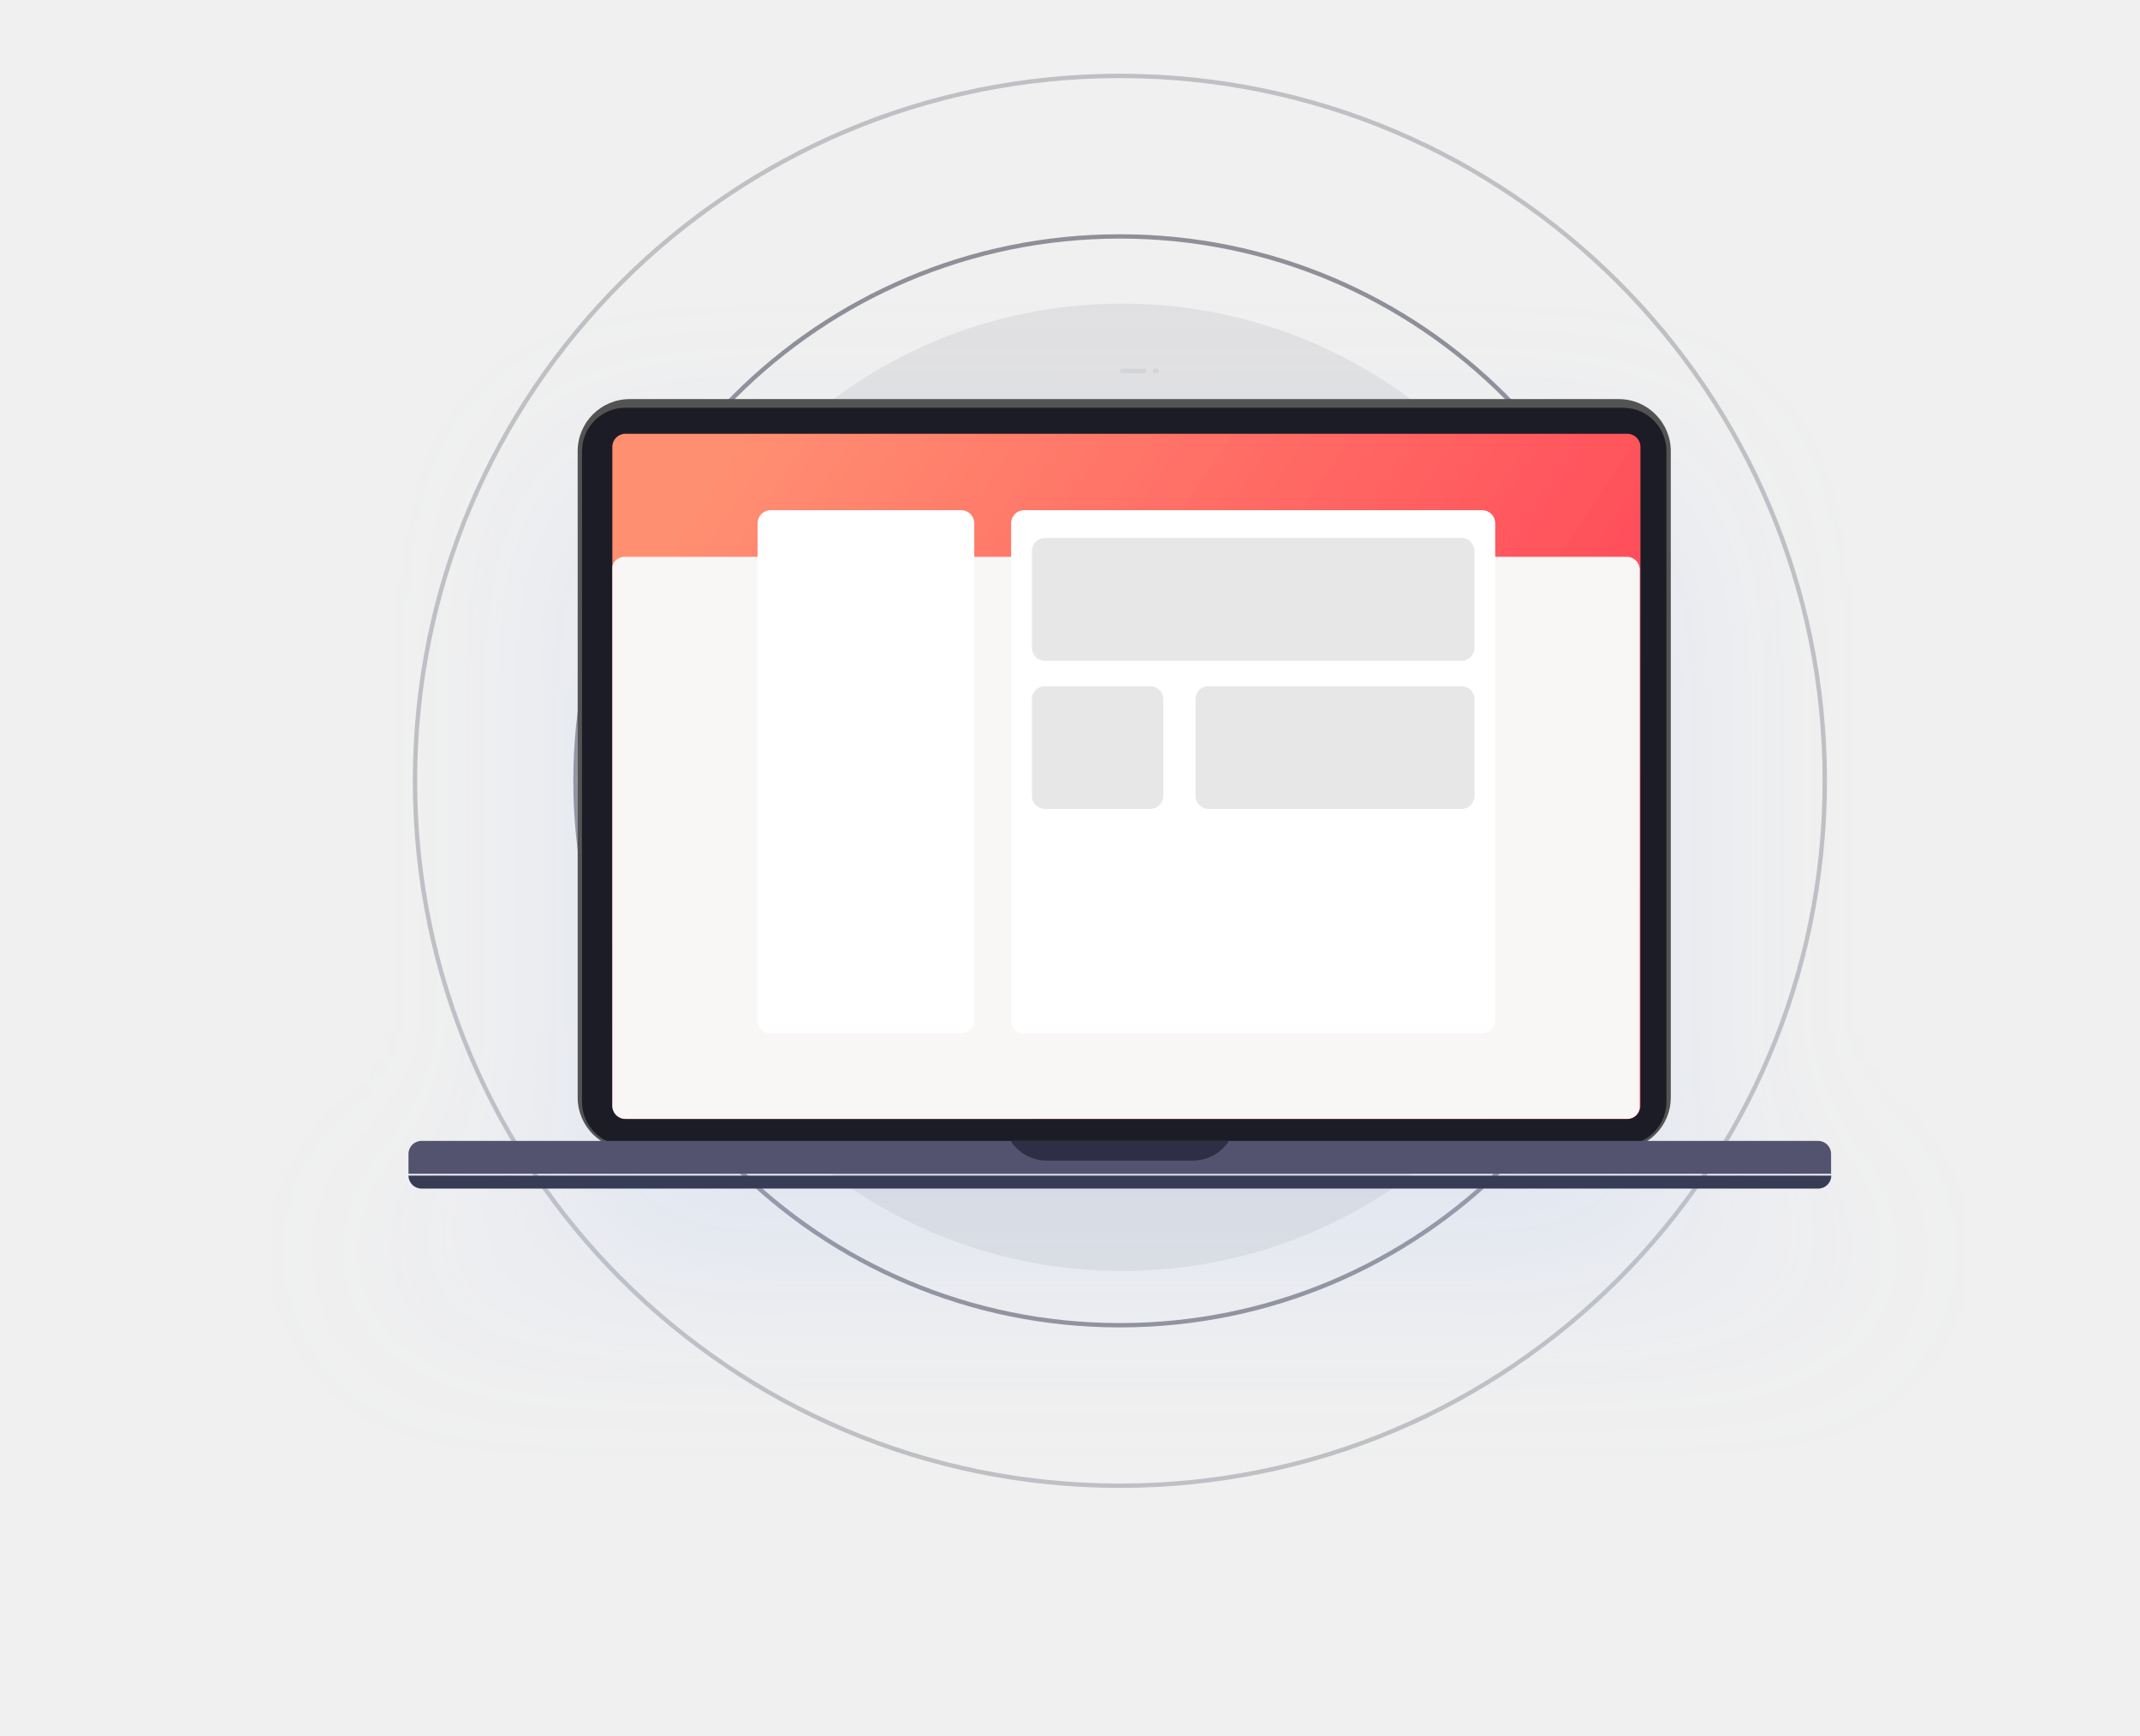
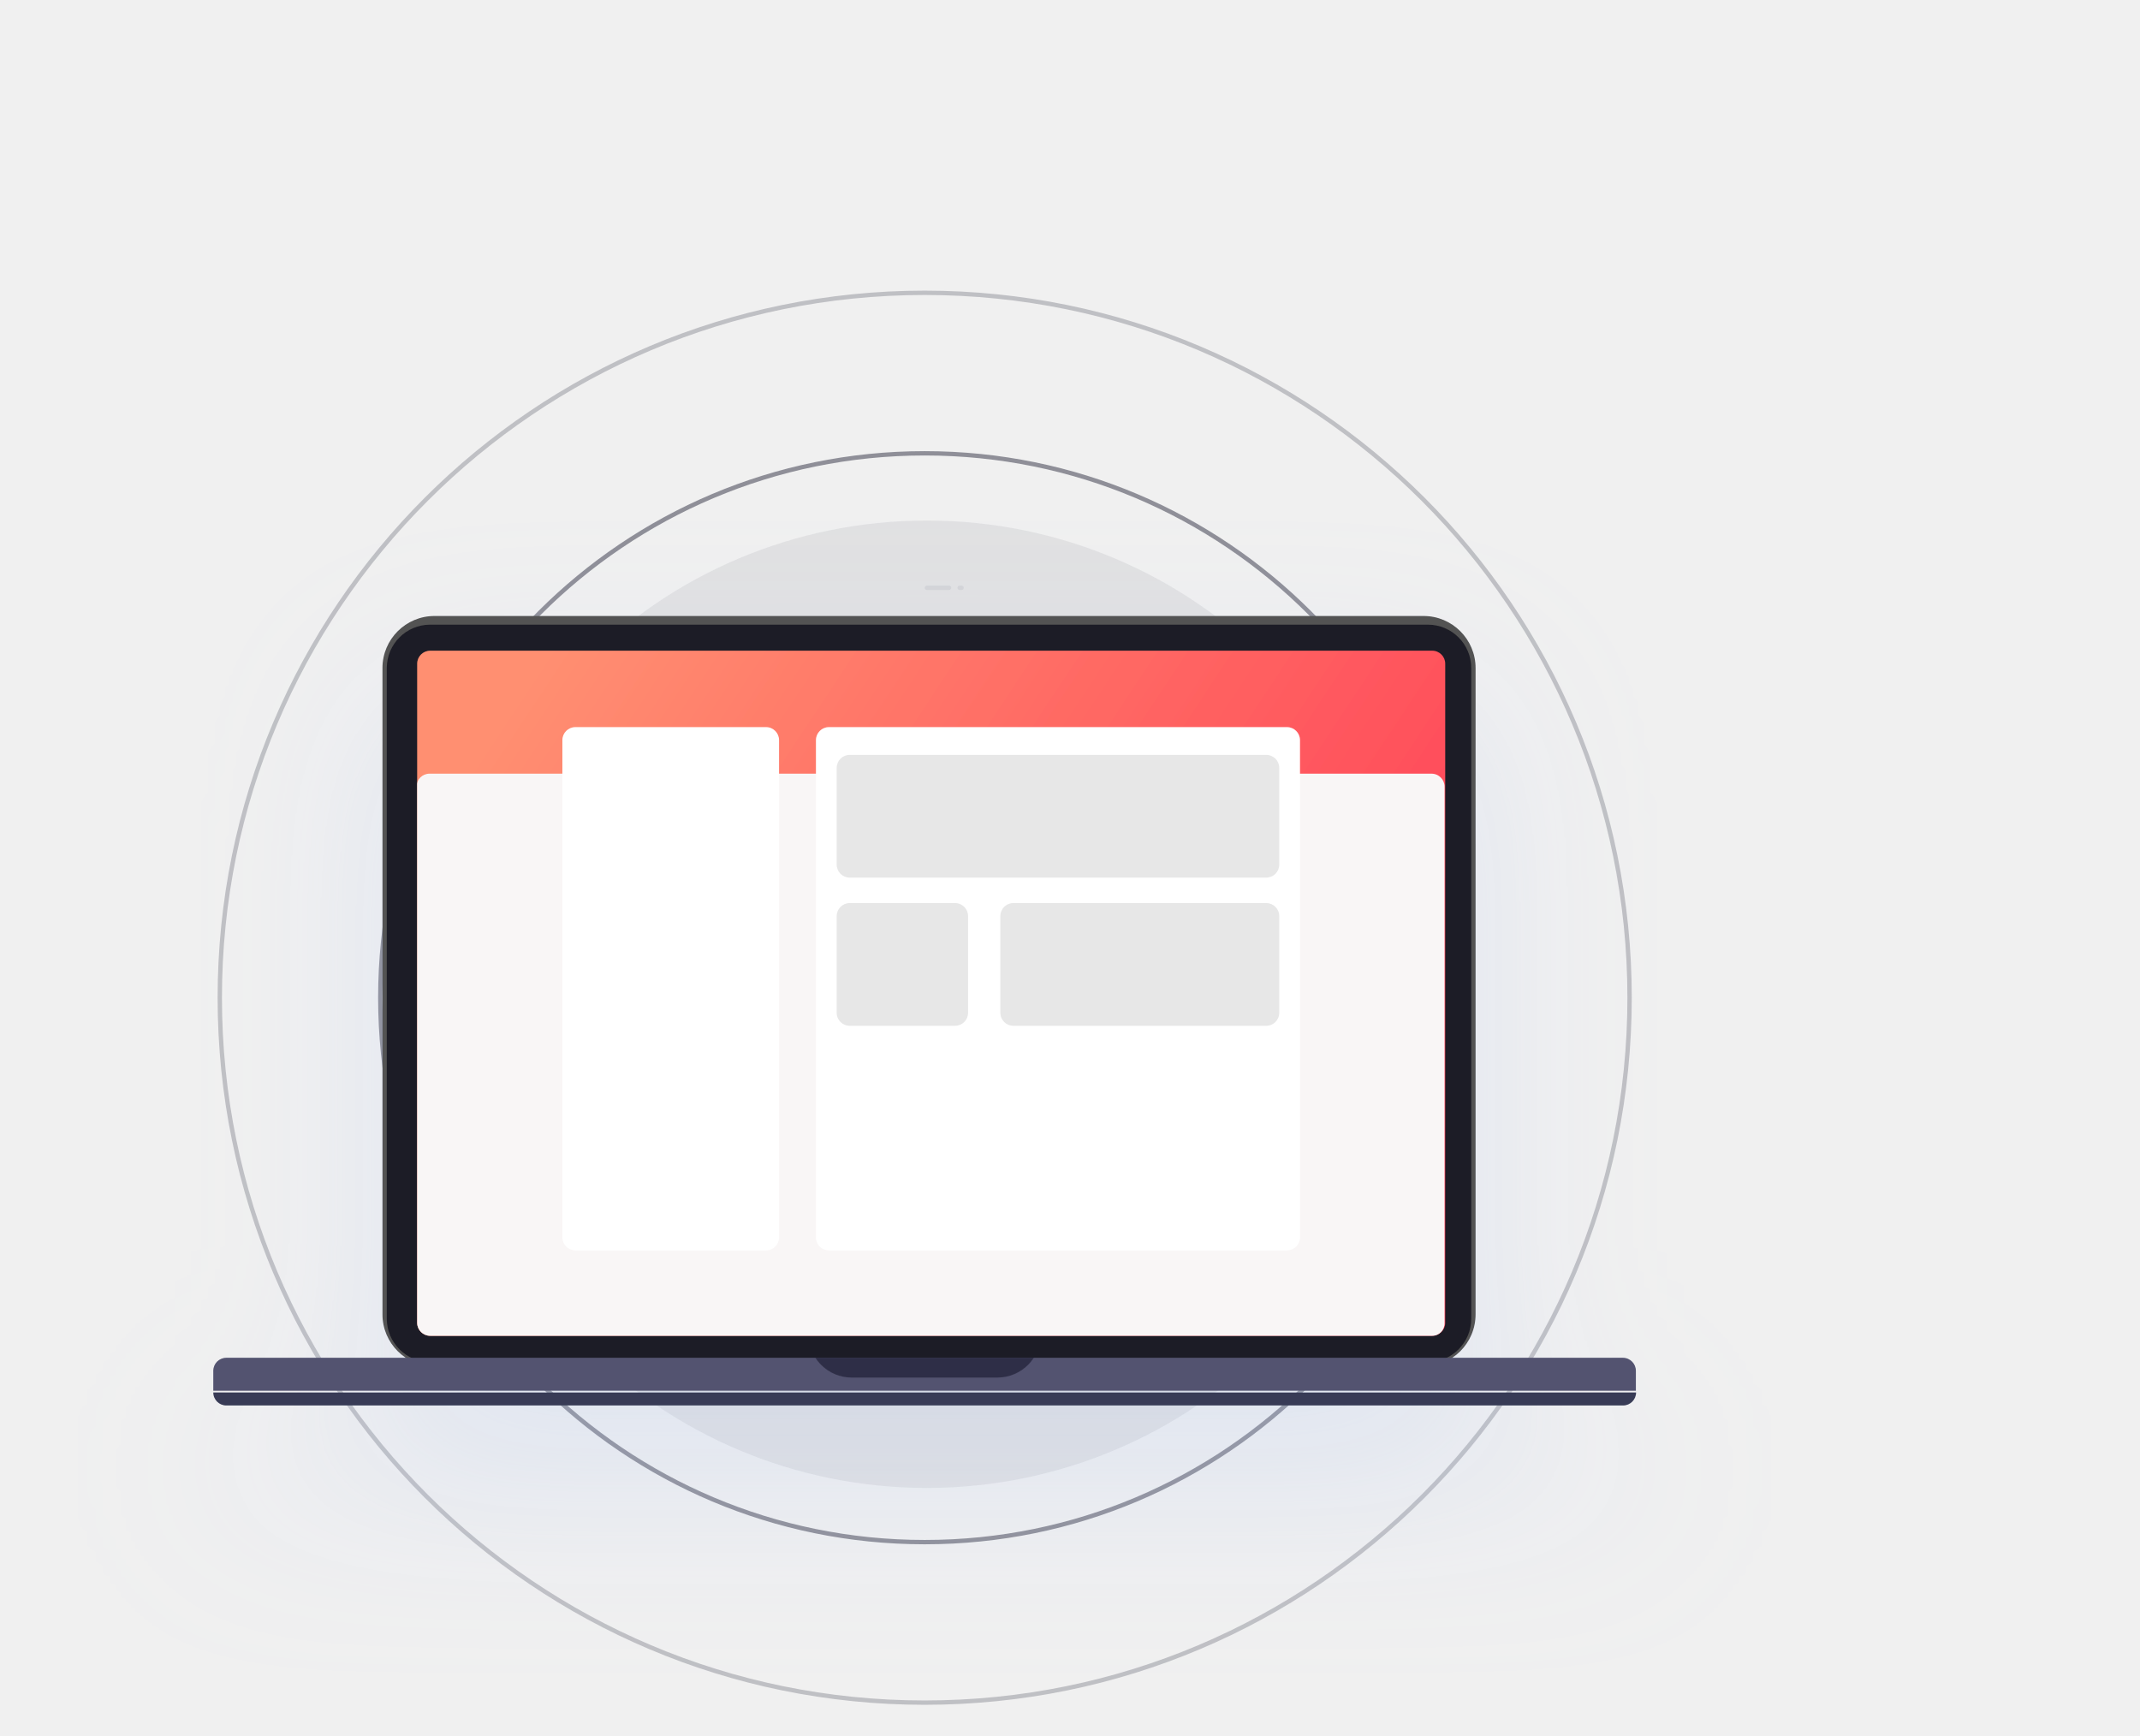
- <svg xmlns="http://www.w3.org/2000/svg" xmlns:xlink="http://www.w3.org/1999/xlink" width="370" height="300" viewBox="50 0 375 400">
+ <svg xmlns="http://www.w3.org/2000/svg" xmlns:xlink="http://www.w3.org/1999/xlink" width="370" height="300" viewBox="95 -50 375 400">
  <defs>
    <linearGradient x1="0%" y1="27.795%" x2="100%" y2="72.205%" id="c">
      <stop stop-color="#FF8F71" offset="0%" />
      <stop stop-color="#FF3E55" offset="100%" />
    </linearGradient>
    <filter x="-35.1%" y="-60.8%" width="170.1%" height="221.7%" filterUnits="objectBoundingBox" id="a">
      <feOffset dy="20" in="SourceAlpha" result="shadowOffsetOuter1" />
      <feGaussianBlur stdDeviation="20" in="shadowOffsetOuter1" result="shadowBlurOuter1" />
      <feColorMatrix values="0 0 0 0 0.422 0 0 0 0 0.554 0 0 0 0 0.894 0 0 0 0.243 0" in="shadowBlurOuter1" result="shadowMatrixOuter1" />
      <feMerge>
        <feMergeNode in="shadowMatrixOuter1" />
        <feMergeNode in="SourceGraphic" />
      </feMerge>
    </filter>
    <rect id="b" x="0" y="0" width="237" height="157.94" rx="3" />
    <path d="M3 0h321.953a3 3 0 013 3v4.602H0V3a3 3 0 013-3z" id="e" />
  </defs>
  <g fill="none" fill-rule="evenodd">
    <g transform="translate(86 17)">
      <rect fill="#2D2E40" opacity=".08" transform="matrix(1 0 0 -1 0 329)" x="52" y="53" width="223" height="223" rx="111.5" />
      <rect stroke="#2D2E40" opacity=".5" transform="matrix(1 0 0 -1 0 326)" x="37.5" y="37.5" width="251" height="251" rx="125.5" />
      <rect stroke="#2D2E40" opacity=".25" transform="matrix(1 0 0 -1 0 326)" x=".5" y=".5" width="325" height="325" rx="162.5" />
    </g>
    <g filter="url(#a)" transform="translate(85 85)">
      <rect fill="#535353" fill-rule="nonzero" x="39" y="7" width="252" height="173" rx="12" />
      <rect fill="#1D1D25" fill-rule="nonzero" x="40" y="9" width="250" height="170" rx="10" />
      <g transform="translate(47 15)">
        <mask id="d" fill="#fff">
          <use xlink:href="#b" />
        </mask>
        <use fill="url(#c)" fill-rule="nonzero" xlink:href="#b" />
        <rect fill="#F9F6F6" fill-rule="nonzero" mask="url(#d)" x="-.152" y="28.352" width="237" height="129.709" rx="3" />
        <g mask="url(#d)" fill-rule="nonzero">
          <g transform="translate(33.478 17.615)">
            <rect fill="#FFF" width="49.951" height="120.635" rx="3" />
            <rect fill="#FFF" x="58.453" width="111.592" height="120.635" rx="3" />
            <rect fill="#E7E7E7" x="63.235" y="6.405" width="102.027" height="28.291" rx="3" />
            <rect fill="#E7E7E7" x="63.235" y="40.568" width="30.289" height="28.291" rx="3" />
            <rect fill="#E7E7E7" x="100.964" y="40.568" width="64.298" height="28.291" rx="3" />
          </g>
        </g>
      </g>
      <g transform="translate(164)" fill="#4A5166" fill-rule="nonzero" opacity=".098">
        <rect width="6.12" height="1" rx=".5" />
        <rect x="7.56" width="1.44" height="1" rx=".5" />
      </g>
      <g transform="translate(0 178)">
        <mask id="f" fill="#fff">
          <use xlink:href="#e" />
        </mask>
        <use fill="#52526F" fill-rule="nonzero" xlink:href="#e" />
        <rect fill="#2F2F47" fill-rule="nonzero" mask="url(#f)" x="137.193" y="-18.626" width="53.567" height="23.187" rx="10" />
      </g>
      <path d="M0 186h328a3 3 0 01-3 3H3a3 3 0 01-3-3z" fill="#393A56" fill-rule="nonzero" />
    </g>
  </g>
</svg>
